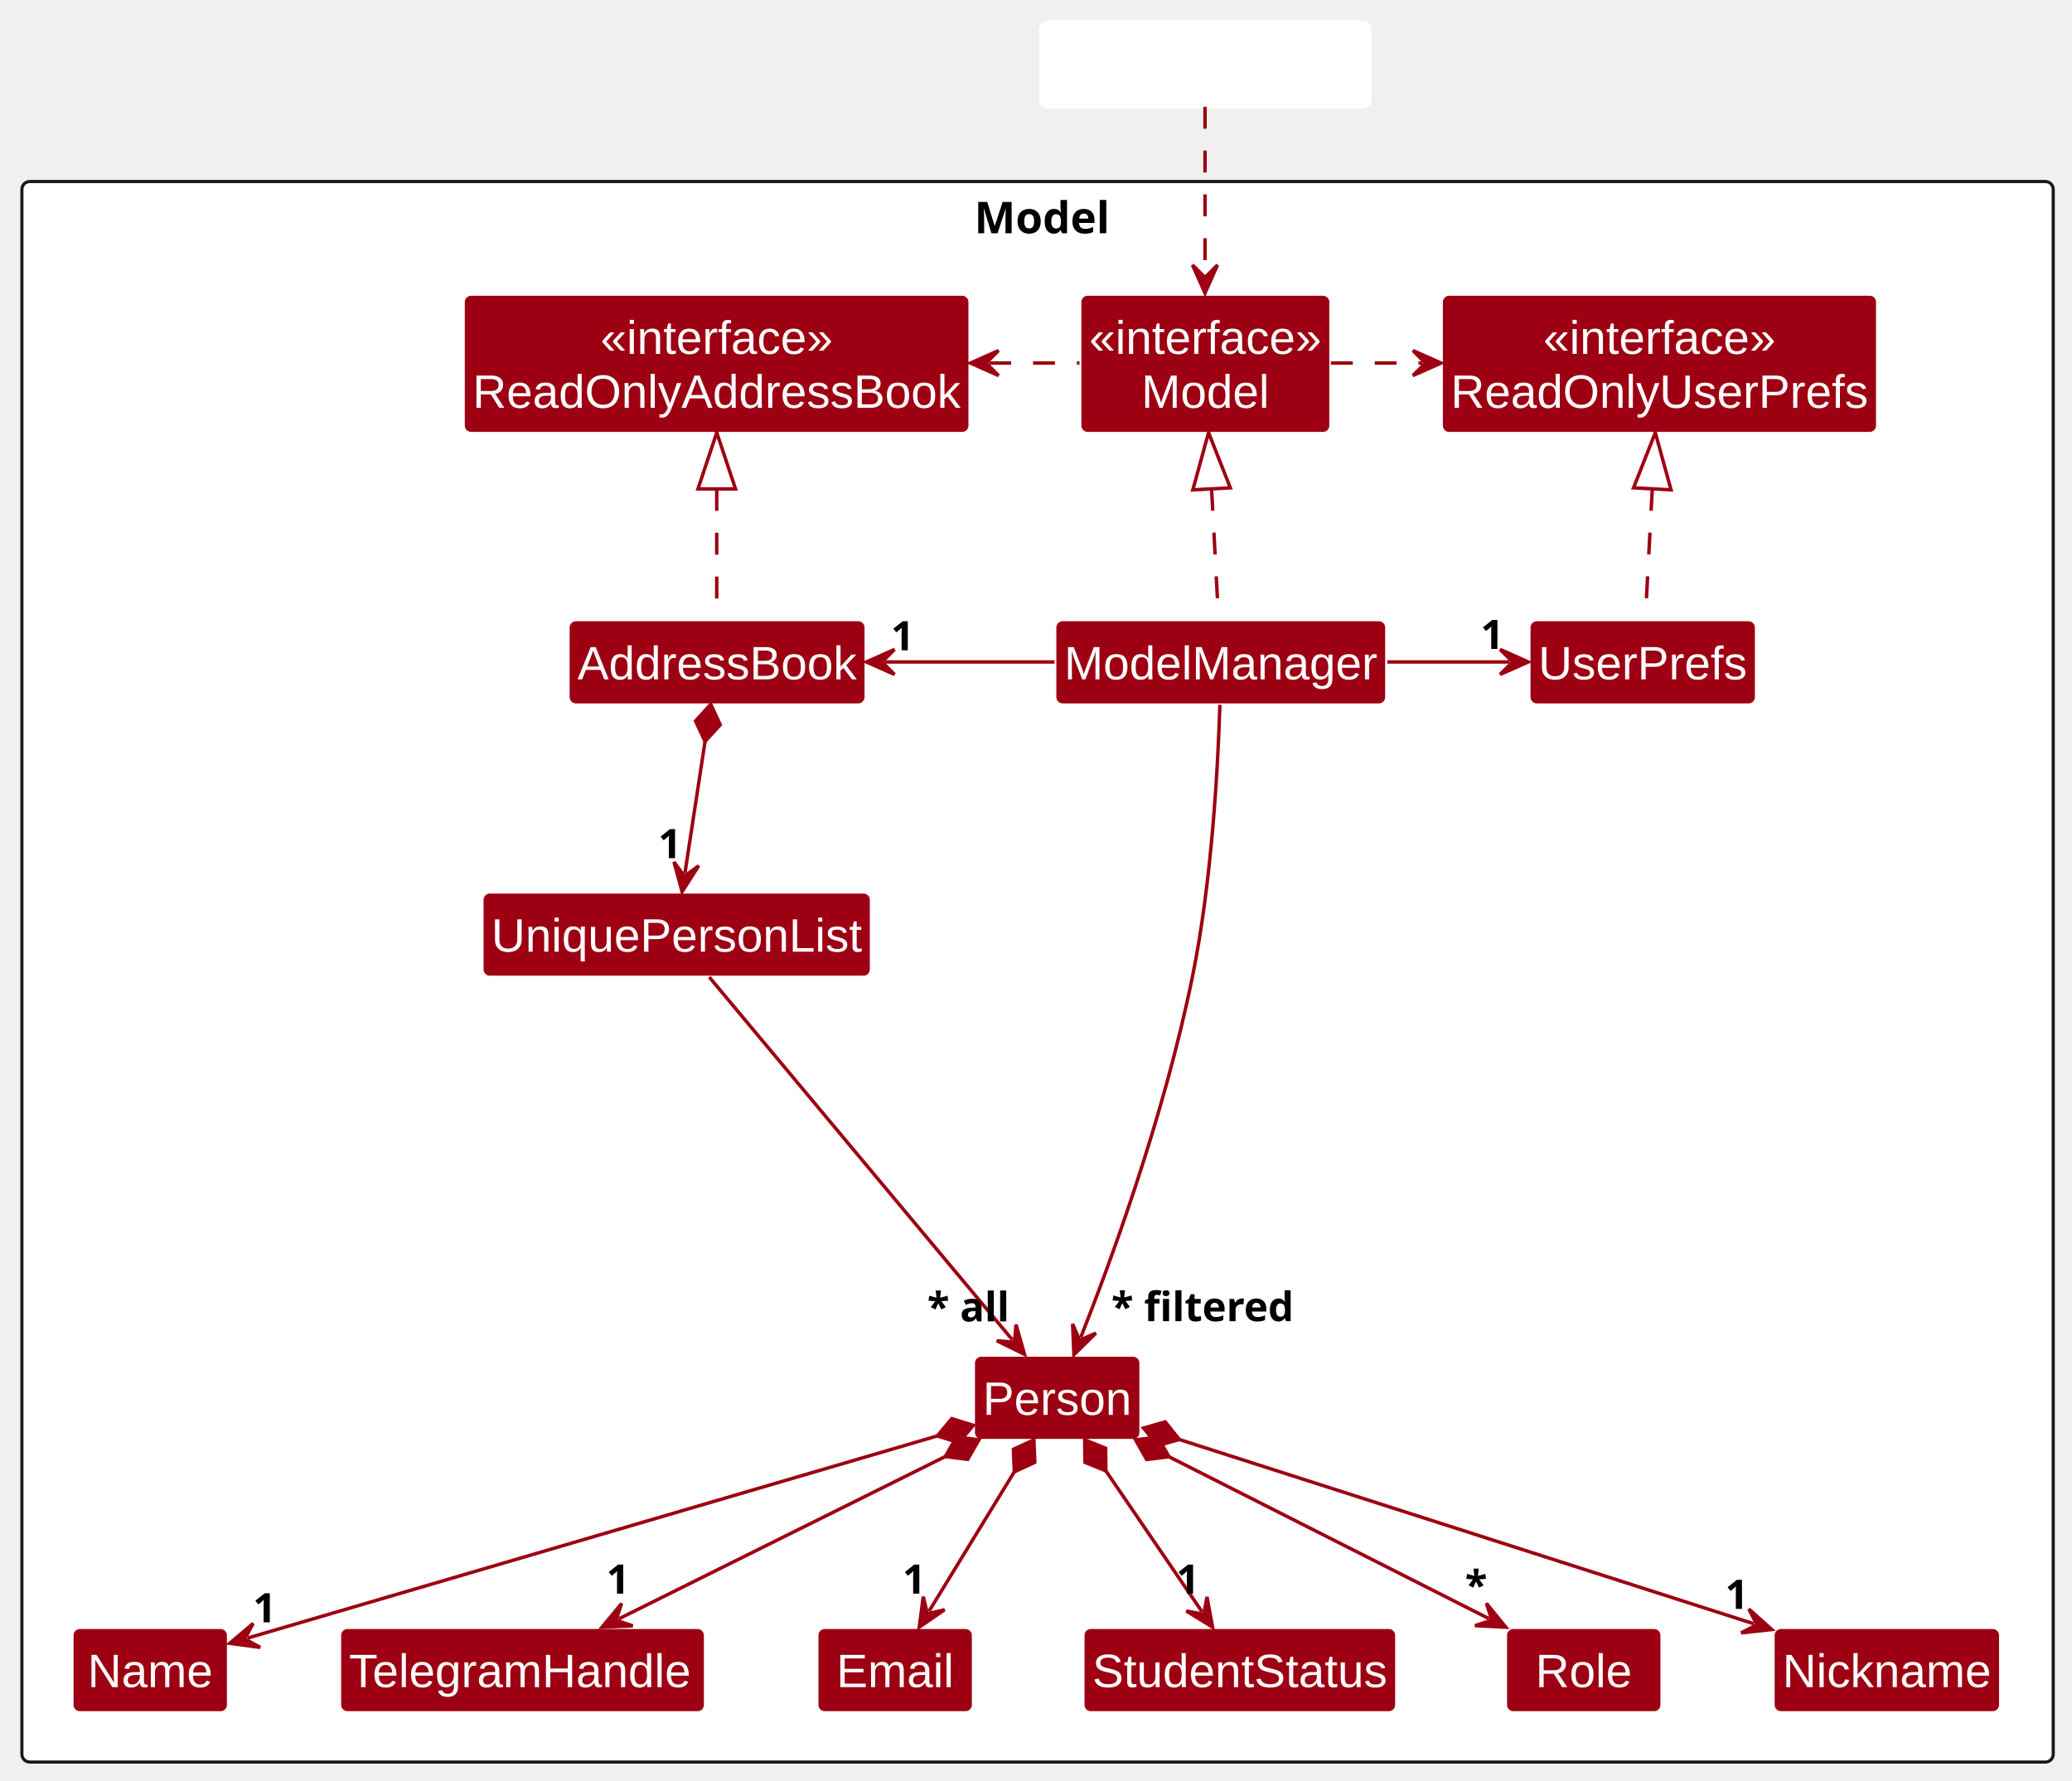
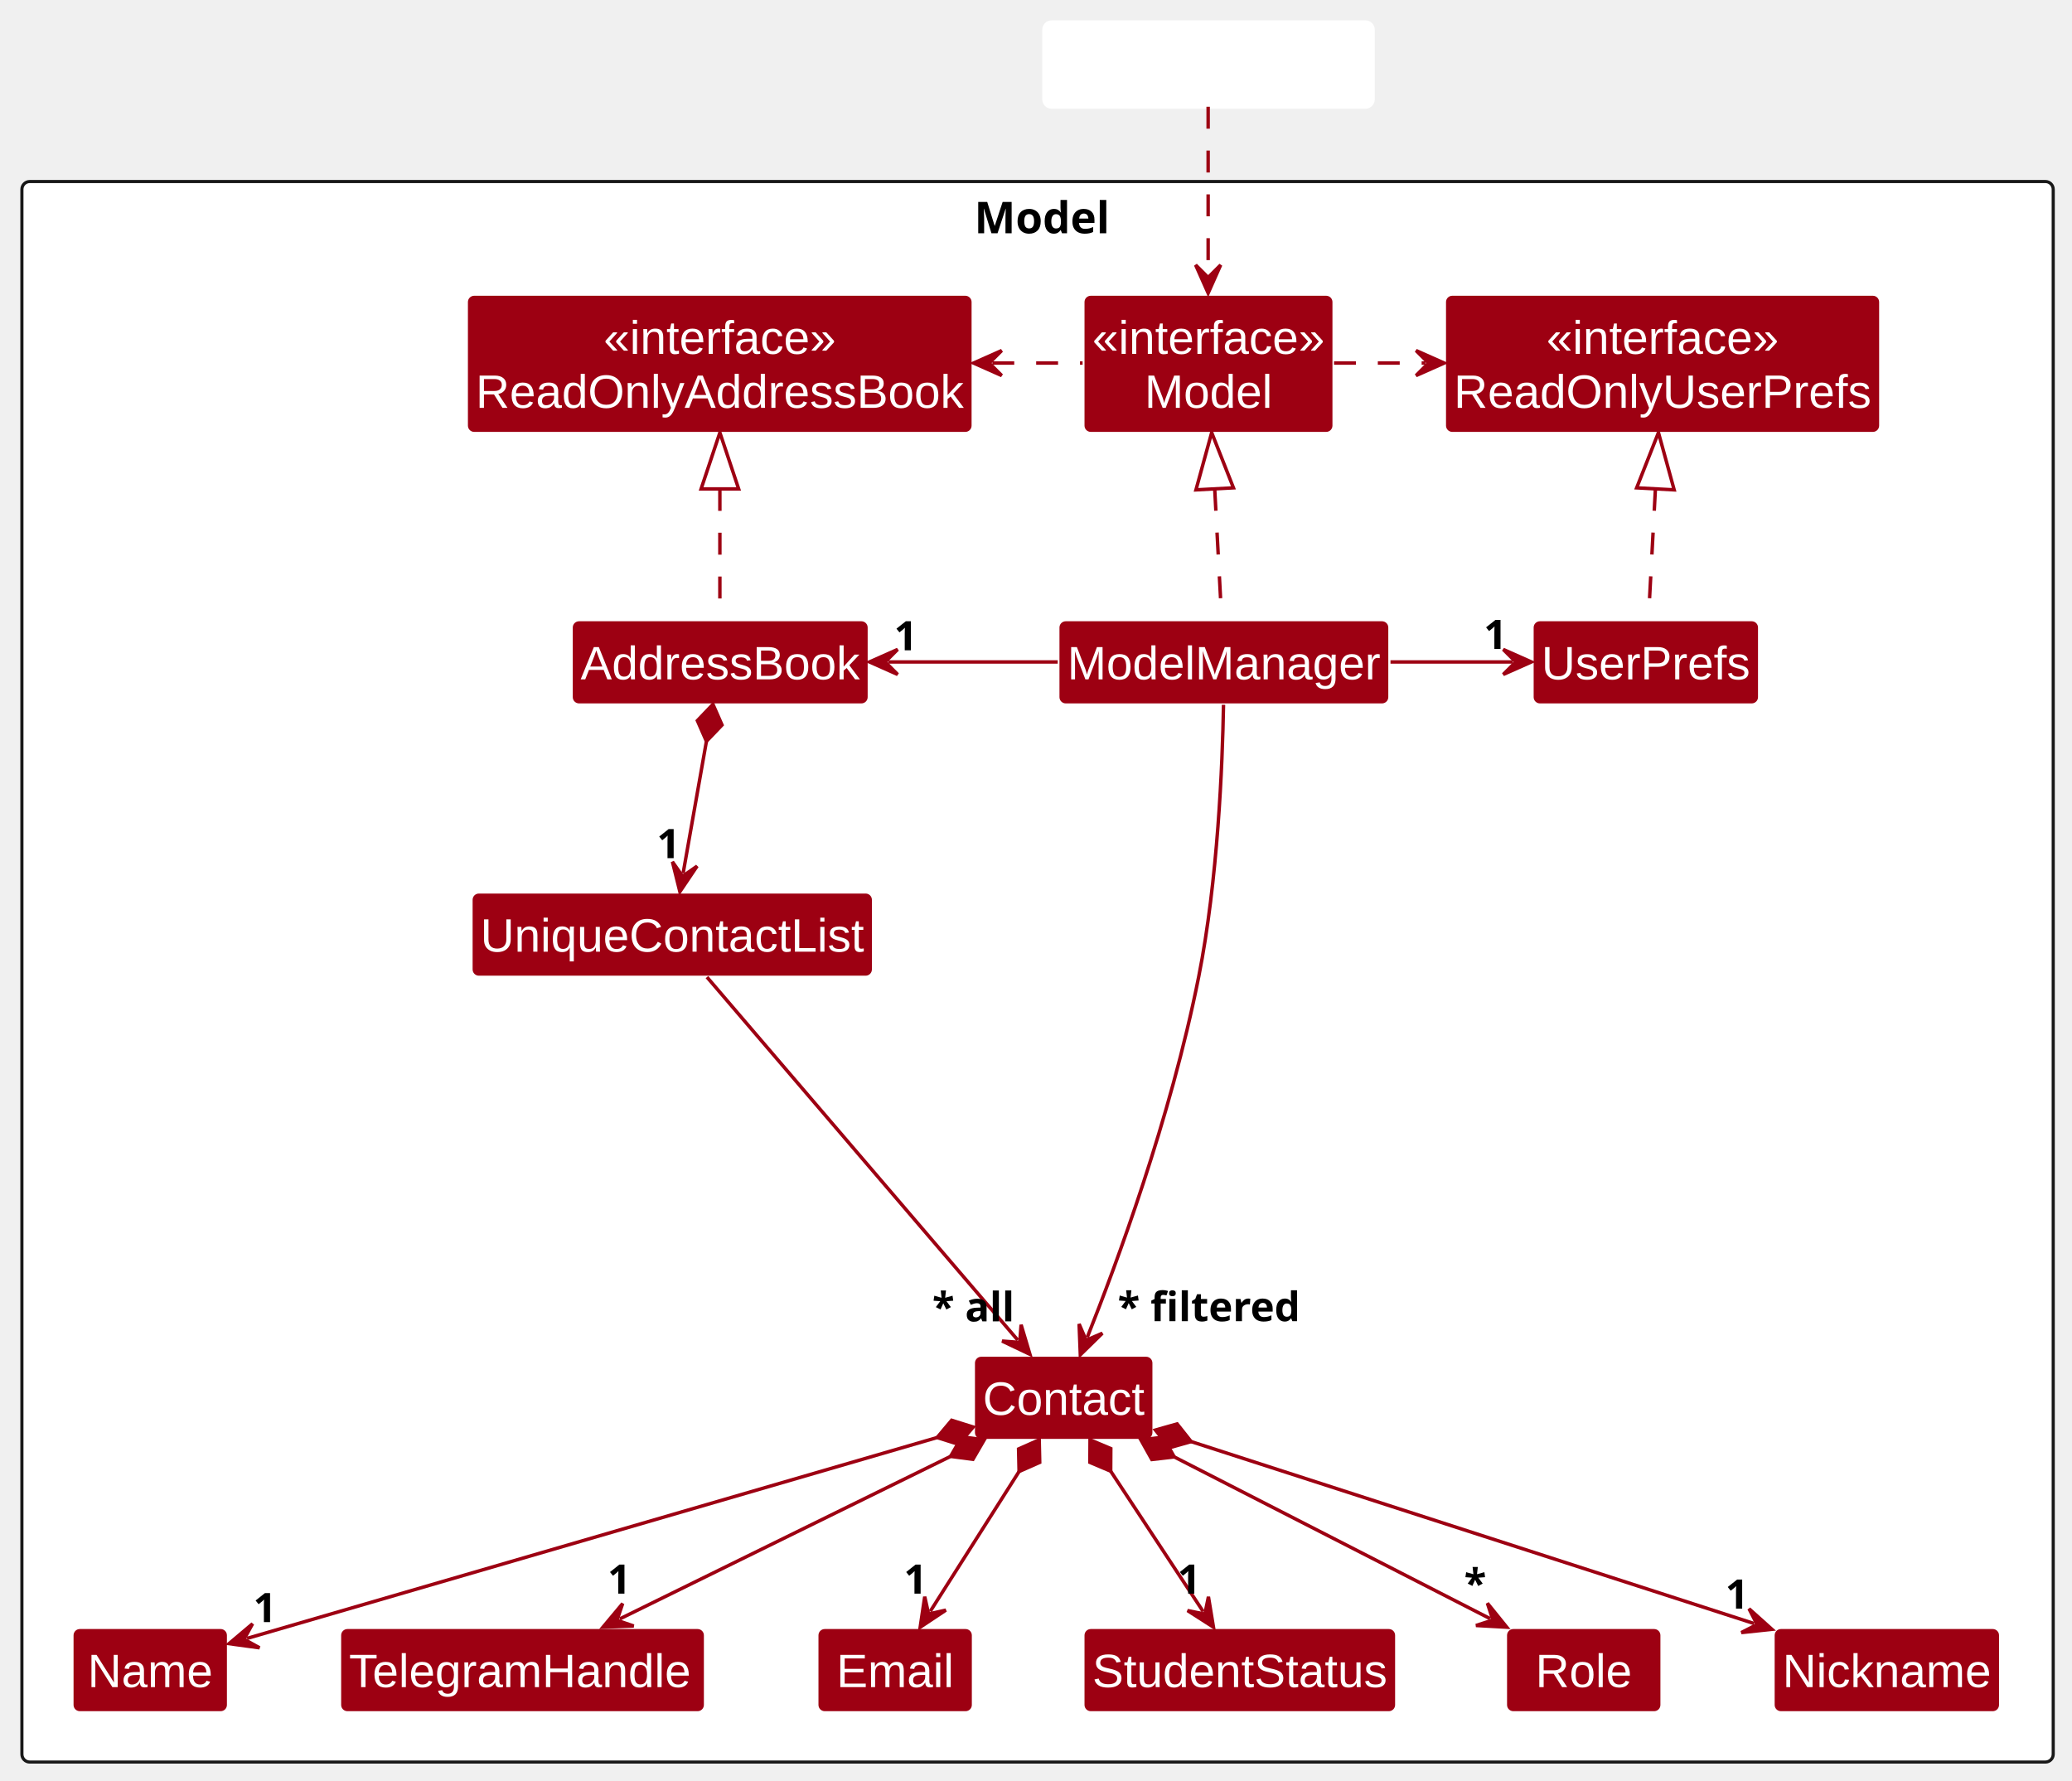
<svg xmlns="http://www.w3.org/2000/svg" contentStyleType="text/css" height="569px" preserveAspectRatio="none" style="width:662px;height:569px;background:#FFFFFF;" version="1.1" viewBox="0 0 662 569" width="662px" zoomAndPan="magnify">
  <defs />
  <g>
    <g id="cluster_ModelPackage">
      <rect fill="#FFFFFF" height="505" rx="2.5" ry="2.5" style="stroke:#181818;stroke-width:1.0;" width="649" x="7" y="58" />
      <text fill="#000000" font-family="sans-serif" font-size="14" font-weight="bold" lengthAdjust="spacing" textLength="40.441" x="311.279" y="74.533">Model</text>
    </g>
    <g id="elem_ReadOnlyAddressBook">
-       <rect codeLine="7" fill="#9D0012" height="44.497" id="ReadOnlyAddressBook" rx="2.5" ry="2.5" style="stroke:#FFFFFF;stroke-width:1.0;" width="161.918" x="148" y="94" />
-       <text fill="#FFFFFF" font-family="Arial" font-size="15" lengthAdjust="spacing" textLength="74.216" x="191.851" y="113.07">«interface»</text>
-       <text fill="#FFFFFF" font-family="Arial" font-size="15" lengthAdjust="spacing" textLength="155.918" x="151" y="130.318">ReadOnlyAddressBook</text>
+       <rect codeLine="7" fill="#9D0012" height="44.497" id="ReadOnlyAddressBook" rx="2.5" ry="2.5" style="stroke:#FFFFFF;stroke-width:1.0;" width="161.918" x="149" y="94" />
+       <text fill="#FFFFFF" font-family="Arial" font-size="15" lengthAdjust="spacing" textLength="74.216" x="192.851" y="113.07">«interface»</text>
+       <text fill="#FFFFFF" font-family="Arial" font-size="15" lengthAdjust="spacing" textLength="155.918" x="152" y="130.318">ReadOnlyAddressBook</text>
    </g>
    <g id="elem_ReadOnlyUserPrefs">
-       <rect codeLine="8" fill="#9D0012" height="44.497" id="ReadOnlyUserPrefs" rx="2.5" ry="2.5" style="stroke:#FFFFFF;stroke-width:1.0;" width="139.381" x="460.5" y="94" />
-       <text fill="#FFFFFF" font-family="Arial" font-size="15" lengthAdjust="spacing" textLength="74.216" x="493.082" y="113.07">«interface»</text>
-       <text fill="#FFFFFF" font-family="Arial" font-size="15" lengthAdjust="spacing" textLength="133.381" x="463.5" y="130.318">ReadOnlyUserPrefs</text>
+       <rect codeLine="8" fill="#9D0012" height="44.497" id="ReadOnlyUserPrefs" rx="2.5" ry="2.5" style="stroke:#FFFFFF;stroke-width:1.0;" width="139.381" x="461.5" y="94" />
+       <text fill="#FFFFFF" font-family="Arial" font-size="15" lengthAdjust="spacing" textLength="74.216" x="494.082" y="113.07">«interface»</text>
+       <text fill="#FFFFFF" font-family="Arial" font-size="15" lengthAdjust="spacing" textLength="133.381" x="464.5" y="130.318">ReadOnlyUserPrefs</text>
    </g>
    <g id="elem_Model">
-       <rect codeLine="9" fill="#9D0012" height="44.497" id="Model" rx="2.5" ry="2.5" style="stroke:#FFFFFF;stroke-width:1.0;" width="80.216" x="345" y="94" />
-       <text fill="#FFFFFF" font-family="Arial" font-size="15" lengthAdjust="spacing" textLength="74.216" x="348" y="113.07">«interface»</text>
-       <text fill="#FFFFFF" font-family="Arial" font-size="15" lengthAdjust="spacing" textLength="40.855" x="364.681" y="130.318">Model</text>
+       <rect codeLine="9" fill="#9D0012" height="44.497" id="Model" rx="2.5" ry="2.5" style="stroke:#FFFFFF;stroke-width:1.0;" width="80.216" x="346" y="94" />
+       <text fill="#FFFFFF" font-family="Arial" font-size="15" lengthAdjust="spacing" textLength="74.216" x="349" y="113.07">«interface»</text>
+       <text fill="#FFFFFF" font-family="Arial" font-size="15" lengthAdjust="spacing" textLength="40.855" x="365.681" y="130.318">Model</text>
    </g>
    <g id="elem_AddressBook">
-       <rect codeLine="10" fill="#9D0012" height="27.248" id="AddressBook" rx="2.5" ry="2.5" style="stroke:#FFFFFF;stroke-width:1.0;" width="95.216" x="181.5" y="198" />
-       <text fill="#FFFFFF" font-family="Arial" font-size="15" lengthAdjust="spacing" textLength="89.216" x="184.5" y="217.07">AddressBook</text>
+       <rect codeLine="10" fill="#9D0012" height="27.248" id="AddressBook" rx="2.5" ry="2.5" style="stroke:#FFFFFF;stroke-width:1.0;" width="95.216" x="182.5" y="198" />
+       <text fill="#FFFFFF" font-family="Arial" font-size="15" lengthAdjust="spacing" textLength="89.216" x="185.5" y="217.07">AddressBook</text>
    </g>
    <g id="elem_ModelManager">
-       <rect codeLine="11" fill="#9D0012" height="27.248" id="ModelManager" rx="2.5" ry="2.5" style="stroke:#FFFFFF;stroke-width:1.0;" width="106.056" x="337" y="198" />
-       <text fill="#FFFFFF" font-family="Arial" font-size="15" lengthAdjust="spacing" textLength="100.056" x="340" y="217.07">ModelManager</text>
+       <rect codeLine="11" fill="#9D0012" height="27.248" id="ModelManager" rx="2.5" ry="2.5" style="stroke:#FFFFFF;stroke-width:1.0;" width="106.056" x="338" y="198" />
+       <text fill="#FFFFFF" font-family="Arial" font-size="15" lengthAdjust="spacing" textLength="100.056" x="341" y="217.07">ModelManager</text>
    </g>
    <g id="elem_UserPrefs">
-       <rect codeLine="12" fill="#9D0012" height="27.248" id="UserPrefs" rx="2.5" ry="2.5" style="stroke:#FFFFFF;stroke-width:1.0;" width="72.68" x="488.5" y="198" />
-       <text fill="#FFFFFF" font-family="Arial" font-size="15" lengthAdjust="spacing" textLength="66.68" x="491.5" y="217.07">UserPrefs</text>
+       <rect codeLine="12" fill="#9D0012" height="27.248" id="UserPrefs" rx="2.5" ry="2.5" style="stroke:#FFFFFF;stroke-width:1.0;" width="72.68" x="489.5" y="198" />
+       <text fill="#FFFFFF" font-family="Arial" font-size="15" lengthAdjust="spacing" textLength="66.68" x="492.5" y="217.07">UserPrefs</text>
    </g>
-     <g id="elem_UniquePersonList">
-       <rect codeLine="14" fill="#9D0012" height="27.248" id="UniquePersonList" rx="2.5" ry="2.5" style="stroke:#FFFFFF;stroke-width:1.0;" width="124.403" x="154" y="285" />
-       <text fill="#FFFFFF" font-family="Arial" font-size="15" lengthAdjust="spacing" textLength="118.403" x="157" y="304.07">UniquePersonList</text>
+     <g id="elem_UniqueContactList">
+       <rect codeLine="14" fill="#9D0012" height="27.248" id="UniqueContactList" rx="2.5" ry="2.5" style="stroke:#FFFFFF;stroke-width:1.0;" width="128.571" x="150.5" y="285" />
+       <text fill="#FFFFFF" font-family="Arial" font-size="15" lengthAdjust="spacing" textLength="122.571" x="153.5" y="304.07">UniqueContactList</text>
    </g>
-     <g id="elem_Person">
-       <rect codeLine="15" fill="#9D0012" height="27.248" id="Person" rx="2.5" ry="2.5" style="stroke:#FFFFFF;stroke-width:1.0;" width="53.527" x="311" y="433" />
-       <text fill="#FFFFFF" font-family="Arial" font-size="15" lengthAdjust="spacing" textLength="47.527" x="314" y="452.07">Person</text>
+     <g id="elem_Contact">
+       <rect codeLine="15" fill="#9D0012" height="27.248" id="Contact" rx="2.5" ry="2.5" style="stroke:#FFFFFF;stroke-width:1.0;" width="57.694" x="311" y="433" />
+       <text fill="#FFFFFF" font-family="Arial" font-size="15" lengthAdjust="spacing" textLength="51.694" x="314" y="452.07">Contact</text>
    </g>
    <g id="elem_Name">
      <rect codeLine="16" fill="#9D0012" height="27.248" id="Name" rx="2.5" ry="2.5" style="stroke:#FFFFFF;stroke-width:1.0;" width="50" x="23" y="520" />
      <text fill="#FFFFFF" font-family="Arial" font-size="15" lengthAdjust="spacing" textLength="40.012" x="27.994" y="539.07">Name</text>
    </g>
    <g id="elem_TelegramHandle">
      <rect codeLine="17" fill="#9D0012" height="27.248" id="TelegramHandle" rx="2.5" ry="2.5" style="stroke:#FFFFFF;stroke-width:1.0;" width="116.889" x="108.5" y="520" />
      <text fill="#FFFFFF" font-family="Arial" font-size="15" lengthAdjust="spacing" textLength="110.889" x="111.5" y="539.07">TelegramHandle</text>
    </g>
    <g id="elem_Email">
      <rect codeLine="18" fill="#9D0012" height="27.248" id="Email" rx="2.5" ry="2.5" style="stroke:#FFFFFF;stroke-width:1.0;" width="50" x="261" y="520" />
      <text fill="#FFFFFF" font-family="Arial" font-size="15" lengthAdjust="spacing" textLength="37.507" x="267.246" y="539.07">Email</text>
    </g>
    <g id="elem_Role">
      <rect codeLine="19" fill="#9D0012" height="27.248" id="Role" rx="2.5" ry="2.5" style="stroke:#FFFFFF;stroke-width:1.0;" width="50" x="481" y="520" />
      <text fill="#FFFFFF" font-family="Arial" font-size="15" lengthAdjust="spacing" textLength="30.85" x="490.575" y="539.07">Role</text>
    </g>
    <g id="elem_StudentStatus">
      <rect codeLine="20" fill="#9D0012" height="27.248" id="StudentStatus" rx="2.5" ry="2.5" style="stroke:#FFFFFF;stroke-width:1.0;" width="100.233" x="346" y="520" />
      <text fill="#FFFFFF" font-family="Arial" font-size="15" lengthAdjust="spacing" textLength="94.233" x="349" y="539.07">StudentStatus</text>
    </g>
    <g id="elem_Nickname">
      <rect codeLine="21" fill="#9D0012" height="27.248" id="Nickname" rx="2.5" ry="2.5" style="stroke:#FFFFFF;stroke-width:1.0;" width="72.687" x="566.5" y="520" />
      <text fill="#FFFFFF" font-family="Arial" font-size="15" lengthAdjust="spacing" textLength="66.687" x="569.5" y="539.07">Nickname</text>
    </g>
    <g id="elem_I">
-       <rect codeLine="23" fill="#FFFFFF" height="27.248" id="I" rx="2.5" ry="2.5" style="stroke:#FFFFFF;stroke-width:1.0;" width="50" x="313" y="285" />
-       <text fill="#FFFFFF" font-family="Arial" font-size="15" lengthAdjust="spacing" textLength="4.168" x="335.916" y="304.07">I</text>
+       <rect codeLine="23" fill="#FFFFFF" height="27.248" id="I" rx="2.5" ry="2.5" style="stroke:#FFFFFF;stroke-width:1.0;" width="50" x="315" y="285" />
+       <text fill="#FFFFFF" font-family="Arial" font-size="15" lengthAdjust="spacing" textLength="4.168" x="337.916" y="304.07">I</text>
    </g>
    <g id="elem_HiddenOutside">
-       <rect codeLine="26" fill="#FFFFFF" height="27.248" id="HiddenOutside" rx="2.5" ry="2.5" style="stroke:#FFFFFF;stroke-width:1.0;" width="105.228" x="332.5" y="7" />
-       <text fill="#FFFFFF" font-family="Arial" font-size="15" lengthAdjust="spacing" textLength="99.228" x="335.5" y="26.07">HiddenOutside</text>
+       <rect codeLine="26" fill="#FFFFFF" height="27.248" id="HiddenOutside" rx="2.5" ry="2.5" style="stroke:#FFFFFF;stroke-width:1.0;" width="105.228" x="333.5" y="7" />
+       <text fill="#FFFFFF" font-family="Arial" font-size="15" lengthAdjust="spacing" textLength="99.228" x="336.5" y="26.07">HiddenOutside</text>
    </g>
    <g id="link_HiddenOutside_Model">
-       <path codeLine="27" d="M385,34.11 C385,49.36 385,69.28 385,87.66 " fill="none" id="HiddenOutside-to-Model" style="stroke:#9D0012;stroke-width:1.1;stroke-dasharray:7.0,7.0;" />
-       <polygon fill="#9D0012" points="385,93.66,389,84.66,385,88.66,381,84.66,385,93.66" style="stroke:#9D0012;stroke-width:1.1;" />
+       <path codeLine="27" d="M386,34.11 C386,49.36 386,69.28 386,87.66 " fill="none" id="HiddenOutside-to-Model" style="stroke:#9D0012;stroke-width:1.1;stroke-dasharray:7.0,7.0;" />
+       <polygon fill="#9D0012" points="386,93.66,390,84.66,386,88.66,382,84.66,386,93.66" style="stroke:#9D0012;stroke-width:1.1;" />
    </g>
    <g id="link_ReadOnlyAddressBook_AddressBook">
-       <path codeLine="29" d="M229,156.22 C229,174.64 229,182.7 229,197.98 " fill="none" id="ReadOnlyAddressBook-backto-AddressBook" style="stroke:#9D0012;stroke-width:1.1;stroke-dasharray:7.0,7.0;" />
-       <polygon fill="none" points="229,138.22,223,156.22,235,156.22,229,138.22" style="stroke:#9D0012;stroke-width:1.1;" />
+       <path codeLine="29" d="M230,156.22 C230,174.64 230,182.7 230,197.98 " fill="none" id="ReadOnlyAddressBook-backto-AddressBook" style="stroke:#9D0012;stroke-width:1.1;stroke-dasharray:7.0,7.0;" />
+       <polygon fill="none" points="230,138.22,224,156.22,236,156.22,230,138.22" style="stroke:#9D0012;stroke-width:1.1;" />
    </g>
    <g id="link_Model_ModelManager">
-       <path codeLine="31" d="M387.096,156.194 C388.086,174.614 388.51,182.7 389.33,197.98 " fill="none" id="Model-backto-ModelManager" style="stroke:#9D0012;stroke-width:1.1;stroke-dasharray:7.0,7.0;" />
-       <polygon fill="none" points="386.13,138.22,381.105,156.516,393.087,155.872,386.13,138.22" style="stroke:#9D0012;stroke-width:1.1;" />
+       <path codeLine="31" d="M388.096,156.194 C389.086,174.614 389.51,182.7 390.33,197.98 " fill="none" id="Model-backto-ModelManager" style="stroke:#9D0012;stroke-width:1.1;stroke-dasharray:7.0,7.0;" />
+       <polygon fill="none" points="387.13,138.22,382.105,156.516,394.087,155.872,387.13,138.22" style="stroke:#9D0012;stroke-width:1.1;" />
    </g>
    <g id="link_Model_ReadOnlyUserPrefs">
-       <path codeLine="32" d="M425.21,116 C436.95,116 442.68,116 454.42,116 " fill="none" id="Model-to-ReadOnlyUserPrefs" style="stroke:#9D0012;stroke-width:1.1;stroke-dasharray:7.0,7.0;" />
-       <polygon fill="#9D0012" points="460.42,116,451.42,112,455.42,116,451.42,120,460.42,116" style="stroke:#9D0012;stroke-width:1.1;" />
+       <path codeLine="32" d="M426.21,116 C437.95,116 443.68,116 455.42,116 " fill="none" id="Model-to-ReadOnlyUserPrefs" style="stroke:#9D0012;stroke-width:1.1;stroke-dasharray:7.0,7.0;" />
+       <polygon fill="#9D0012" points="461.42,116,452.42,112,456.42,116,452.42,120,461.42,116" style="stroke:#9D0012;stroke-width:1.1;" />
    </g>
    <g id="link_ReadOnlyAddressBook_Model">
-       <path codeLine="33" d="M316.05,116 C327.66,116 333.27,116 344.89,116 " fill="none" id="ReadOnlyAddressBook-backto-Model" style="stroke:#9D0012;stroke-width:1.1;stroke-dasharray:7.0,7.0;" />
-       <polygon fill="#9D0012" points="310.05,116,319.05,120,315.05,116,319.05,112,310.05,116" style="stroke:#9D0012;stroke-width:1.1;" />
+       <path codeLine="33" d="M317.05,116 C328.66,116 334.27,116 345.89,116 " fill="none" id="ReadOnlyAddressBook-backto-Model" style="stroke:#9D0012;stroke-width:1.1;stroke-dasharray:7.0,7.0;" />
+       <polygon fill="#9D0012" points="311.05,116,320.05,120,316.05,116,320.05,112,311.05,116" style="stroke:#9D0012;stroke-width:1.1;" />
    </g>
    <g id="link_AddressBook_ModelManager">
-       <path codeLine="34" d="M282.8,211.5 C302.84,211.5 316.89,211.5 336.94,211.5 " fill="none" id="AddressBook-backto-ModelManager" style="stroke:#9D0012;stroke-width:1.1;" />
-       <polygon fill="#9D0012" points="276.8,211.5,285.8,215.5,281.8,211.5,285.8,207.5,276.8,211.5" style="stroke:#9D0012;stroke-width:1.1;" />
-       <text fill="#000000" font-family="sans-serif" font-size="13" font-weight="bold" lengthAdjust="spacing" textLength="7.23" x="284.656" y="207.778">1</text>
+       <path codeLine="34" d="M283.8,211.5 C303.84,211.5 317.89,211.5 337.94,211.5 " fill="none" id="AddressBook-backto-ModelManager" style="stroke:#9D0012;stroke-width:1.1;" />
+       <polygon fill="#9D0012" points="277.8,211.5,286.8,215.5,282.8,211.5,286.8,207.5,277.8,211.5" style="stroke:#9D0012;stroke-width:1.1;" />
+       <text fill="#000000" font-family="sans-serif" font-size="13" font-weight="bold" lengthAdjust="spacing" textLength="7.23" x="285.656" y="207.778">1</text>
    </g>
    <g id="link_ModelManager_UserPrefs">
-       <path codeLine="35" d="M443.26,211.5 C458.27,211.5 467.27,211.5 482.28,211.5 " fill="none" id="ModelManager-to-UserPrefs" style="stroke:#9D0012;stroke-width:1.1;" />
-       <polygon fill="#9D0012" points="488.28,211.5,479.28,207.5,483.28,211.5,479.28,215.5,488.28,211.5" style="stroke:#9D0012;stroke-width:1.1;" />
-       <text fill="#000000" font-family="sans-serif" font-size="13" font-weight="bold" lengthAdjust="spacing" textLength="7.23" x="473.041" y="207.356">1</text>
+       <path codeLine="35" d="M444.26,211.5 C459.27,211.5 468.27,211.5 483.28,211.5 " fill="none" id="ModelManager-to-UserPrefs" style="stroke:#9D0012;stroke-width:1.1;" />
+       <polygon fill="#9D0012" points="489.28,211.5,480.28,207.5,484.28,211.5,480.28,215.5,489.28,211.5" style="stroke:#9D0012;stroke-width:1.1;" />
+       <text fill="#000000" font-family="sans-serif" font-size="13" font-weight="bold" lengthAdjust="spacing" textLength="7.23" x="474.041" y="207.356">1</text>
    </g>
    <g id="link_ReadOnlyUserPrefs_UserPrefs">
-       <path codeLine="36" d="M527.904,156.194 C526.914,174.614 526.49,182.7 525.67,197.98 " fill="none" id="ReadOnlyUserPrefs-backto-UserPrefs" style="stroke:#9D0012;stroke-width:1.1;stroke-dasharray:7.0,7.0;" />
-       <polygon fill="none" points="528.87,138.22,521.913,155.872,533.895,156.516,528.87,138.22" style="stroke:#9D0012;stroke-width:1.1;" />
+       <path codeLine="36" d="M528.904,156.194 C527.914,174.614 527.49,182.7 526.67,197.98 " fill="none" id="ReadOnlyUserPrefs-backto-UserPrefs" style="stroke:#9D0012;stroke-width:1.1;stroke-dasharray:7.0,7.0;" />
+       <polygon fill="none" points="529.87,138.22,522.913,155.872,534.895,156.516,529.87,138.22" style="stroke:#9D0012;stroke-width:1.1;" />
    </g>
-     <g id="link_AddressBook_UniquePersonList">
-       <path codeLine="38" d="M225.264,236.902 C222.804,252.972 221.296,262.879 218.836,278.979 " fill="none" id="AddressBook-UniquePersonList" style="stroke:#9D0012;stroke-width:1.1;" />
-       <polygon fill="#9D0012" points="227.08,225.04,222.218,230.366,225.264,236.902,230.126,231.576,227.08,225.04" style="stroke:#9D0012;stroke-width:1.1;" />
-       <polygon fill="#9D0012" points="217.93,284.91,223.244,276.617,218.685,279.967,215.335,275.409,217.93,284.91" style="stroke:#9D0012;stroke-width:1.1;" />
-       <text fill="#000000" font-family="sans-serif" font-size="13" font-weight="bold" lengthAdjust="spacing" textLength="7.23" x="210.298" y="274.194">1</text>
+     <g id="link_AddressBook_UniqueContactList">
+       <path codeLine="38" d="M225.702,236.857 C222.862,252.927 221.102,262.901 218.262,279.001 " fill="none" id="AddressBook-UniqueContactList" style="stroke:#9D0012;stroke-width:1.1;" />
+       <polygon fill="#9D0012" points="227.79,225.04,222.807,230.252,225.702,236.857,230.685,231.645,227.79,225.04" style="stroke:#9D0012;stroke-width:1.1;" />
+       <polygon fill="#9D0012" points="217.22,284.91,222.723,276.742,218.089,279.986,214.844,275.352,217.22,284.91" style="stroke:#9D0012;stroke-width:1.1;" />
+       <text fill="#000000" font-family="sans-serif" font-size="13" font-weight="bold" lengthAdjust="spacing" textLength="7.23" x="209.858" y="274.194">1</text>
    </g>
-     <g id="link_UniquePersonList_Person">
-       <path codeLine="39" d="M226.61,312.2 C249.69,339.81 300.343,400.436 323.473,428.116 " fill="none" id="UniquePersonList-to-Person" style="stroke:#9D0012;stroke-width:1.1;" />
-       <polygon fill="#9D0012" points="327.32,432.72,324.618,423.249,324.114,428.883,318.48,428.379,327.32,432.72" style="stroke:#9D0012;stroke-width:1.1;" />
-       <text fill="#000000" font-family="sans-serif" font-size="13" font-weight="bold" lengthAdjust="spacing" textLength="23.125" x="296.251" y="422.203">* all</text>
+     <g id="link_UniqueContactList_Contact">
+       <path codeLine="39" d="M225.87,312.2 C249.51,339.81 301.458,400.482 325.158,428.162 " fill="none" id="UniqueContactList-to-Contact" style="stroke:#9D0012;stroke-width:1.1;" />
+       <polygon fill="#9D0012" points="329.06,432.72,326.245,423.282,325.808,428.922,320.168,428.485,329.06,432.72" style="stroke:#9D0012;stroke-width:1.1;" />
+       <text fill="#000000" font-family="sans-serif" font-size="13" font-weight="bold" lengthAdjust="spacing" textLength="23.125" x="297.865" y="422.203">* all</text>
    </g>
-     <g id="link_Person_Name">
-       <path codeLine="40" d="M299.464,458.795 C243.644,475.155 133.548,507.422 79.148,523.372 " fill="none" id="Person-Name" style="stroke:#9D0012;stroke-width:1.1;" />
-       <polygon fill="#9D0012" points="310.98,455.42,304.097,453.269,299.464,458.795,306.347,460.946,310.98,455.42" style="stroke:#9D0012;stroke-width:1.1;" />
-       <polygon fill="#9D0012" points="73.39,525.06,83.152,526.366,78.188,523.653,80.901,518.689,73.39,525.06" style="stroke:#9D0012;stroke-width:1.1;" />
-       <text fill="#000000" font-family="sans-serif" font-size="13" font-weight="bold" lengthAdjust="spacing" textLength="7.23" x="80.823" y="518.356">1</text>
+     <g id="link_Contact_Name">
+       <path codeLine="40" d="M299.408,459.314 C242.148,475.984 132.881,507.793 78.931,523.494 " fill="none" id="Contact-Name" style="stroke:#9D0012;stroke-width:1.1;" />
+       <polygon fill="#9D0012" points="310.93,455.96,304.051,453.797,299.408,459.314,306.287,461.478,310.93,455.96" style="stroke:#9D0012;stroke-width:1.1;" />
+       <polygon fill="#9D0012" points="73.17,525.17,82.929,526.496,77.971,523.773,80.694,518.815,73.17,525.17" style="stroke:#9D0012;stroke-width:1.1;" />
+       <text fill="#000000" font-family="sans-serif" font-size="13" font-weight="bold" lengthAdjust="spacing" textLength="7.23" x="80.906" y="518.29">1</text>
    </g>
-     <g id="link_Person_TelegramHandle">
-       <path codeLine="41" d="M302.024,465.381 C269.694,481.451 230.093,501.139 197.713,517.239 " fill="none" id="Person-TelegramHandle" style="stroke:#9D0012;stroke-width:1.1;" />
-       <polygon fill="#9D0012" points="312.77,460.04,305.617,459.129,302.024,465.381,309.178,466.293,312.77,460.04" style="stroke:#9D0012;stroke-width:1.1;" />
-       <polygon fill="#9D0012" points="192.34,519.91,202.18,519.485,196.817,517.684,198.618,512.321,192.34,519.91" style="stroke:#9D0012;stroke-width:1.1;" />
-       <text fill="#000000" font-family="sans-serif" font-size="13" font-weight="bold" lengthAdjust="spacing" textLength="7.23" x="193.732" y="509.194">1</text>
+     <g id="link_Contact_TelegramHandle">
+       <path codeLine="41" d="M303.7,465.331 C270.99,481.401 230.775,501.164 198.015,517.264 " fill="none" id="Contact-TelegramHandle" style="stroke:#9D0012;stroke-width:1.1;" />
+       <polygon fill="#9D0012" points="314.47,460.04,307.321,459.096,303.7,465.331,310.849,466.276,314.47,460.04" style="stroke:#9D0012;stroke-width:1.1;" />
+       <polygon fill="#9D0012" points="192.63,519.91,202.471,519.53,197.117,517.705,198.943,512.351,192.63,519.91" style="stroke:#9D0012;stroke-width:1.1;" />
+       <text fill="#000000" font-family="sans-serif" font-size="13" font-weight="bold" lengthAdjust="spacing" textLength="7.23" x="194.132" y="509.194">1</text>
    </g>
-     <g id="link_Person_Email">
-       <path codeLine="42" d="M324.068,470.277 C314.238,486.347 306.681,498.692 296.831,514.792 " fill="none" id="Person-Email" style="stroke:#9D0012;stroke-width:1.1;" />
-       <polygon fill="#9D0012" points="330.33,460.04,323.787,463.071,324.068,470.277,330.611,467.246,330.33,460.04" style="stroke:#9D0012;stroke-width:1.1;" />
-       <polygon fill="#9D0012" points="293.7,519.91,301.809,514.32,296.309,515.645,294.985,510.145,293.7,519.91" style="stroke:#9D0012;stroke-width:1.1;" />
-       <text fill="#000000" font-family="sans-serif" font-size="13" font-weight="bold" lengthAdjust="spacing" textLength="7.23" x="288.345" y="509.194">1</text>
+     <g id="link_Contact_Email">
+       <path codeLine="42" d="M325.595,470.169 C315.385,486.239 307.448,498.746 297.218,514.846 " fill="none" id="Contact-Email" style="stroke:#9D0012;stroke-width:1.1;" />
+       <polygon fill="#9D0012" points="332.03,460.04,325.436,462.959,325.595,470.169,332.189,467.249,332.03,460.04" style="stroke:#9D0012;stroke-width:1.1;" />
+       <polygon fill="#9D0012" points="294,519.91,302.203,514.459,296.682,515.69,295.451,510.169,294,519.91" style="stroke:#9D0012;stroke-width:1.1;" />
+       <text fill="#000000" font-family="sans-serif" font-size="13" font-weight="bold" lengthAdjust="spacing" textLength="7.23" x="288.76" y="509.194">1</text>
    </g>
-     <g id="link_Person_StudentStatus">
-       <path codeLine="43" d="M353.321,469.954 C364.281,486.024 373.037,498.854 384.027,514.955 " fill="none" id="Person-StudentStatus" style="stroke:#9D0012;stroke-width:1.1;" />
-       <polygon fill="#9D0012" points="346.56,460.04,346.636,467.251,353.321,469.954,353.245,462.743,346.56,460.04" style="stroke:#9D0012;stroke-width:1.1;" />
-       <polygon fill="#9D0012" points="387.41,519.91,385.64,510.222,384.591,515.78,379.032,514.732,387.41,519.91" style="stroke:#9D0012;stroke-width:1.1;" />
-       <text fill="#000000" font-family="sans-serif" font-size="13" font-weight="bold" lengthAdjust="spacing" textLength="7.23" x="375.8" y="509.194">1</text>
+     <g id="link_Contact_StudentStatus">
+       <path codeLine="43" d="M354.863,470.06 C365.453,486.13 373.801,498.799 384.401,514.899 " fill="none" id="Contact-StudentStatus" style="stroke:#9D0012;stroke-width:1.1;" />
+       <polygon fill="#9D0012" points="348.26,460.04,348.221,467.251,354.863,470.06,354.901,462.849,348.26,460.04" style="stroke:#9D0012;stroke-width:1.1;" />
+       <polygon fill="#9D0012" points="387.7,519.91,386.092,510.193,384.95,515.734,379.41,514.592,387.7,519.91" style="stroke:#9D0012;stroke-width:1.1;" />
+       <text fill="#000000" font-family="sans-serif" font-size="13" font-weight="bold" lengthAdjust="spacing" textLength="7.23" x="376.201" y="509.194">1</text>
    </g>
-     <g id="link_Person_Role">
-       <path codeLine="44" d="M373.497,465.458 C405.257,481.528 443.947,501.101 475.757,517.201 " fill="none" id="Person-Role" style="stroke:#9D0012;stroke-width:1.1;" />
-       <polygon fill="#9D0012" points="362.79,460.04,366.338,466.318,373.497,465.458,369.95,459.18,362.79,460.04" style="stroke:#9D0012;stroke-width:1.1;" />
-       <polygon fill="#9D0012" points="481.11,519.91,474.886,512.277,476.649,517.652,471.274,519.415,481.11,519.91" style="stroke:#9D0012;stroke-width:1.1;" />
-       <text fill="#000000" font-family="sans-serif" font-size="13" font-weight="bold" lengthAdjust="spacing" textLength="5.059" x="468.073" y="511.078">*</text>
+     <g id="link_Contact_Role">
+       <path codeLine="44" d="M375.172,465.508 C406.562,481.578 444.63,501.075 476.07,517.175 " fill="none" id="Contact-Role" style="stroke:#9D0012;stroke-width:1.1;" />
+       <polygon fill="#9D0012" points="364.49,460.04,368.008,466.335,375.172,465.508,371.654,459.214,364.49,460.04" style="stroke:#9D0012;stroke-width:1.1;" />
+       <polygon fill="#9D0012" points="481.41,519.91,475.223,512.247,476.96,517.631,471.576,519.368,481.41,519.91" style="stroke:#9D0012;stroke-width:1.1;" />
+       <text fill="#000000" font-family="sans-serif" font-size="13" font-weight="bold" lengthAdjust="spacing" textLength="5.059" x="467.784" y="510.54">*</text>
    </g>
-     <g id="link_Person_Nickname">
-       <path codeLine="45" d="M376.787,459.944 C424.657,475.294 506.486,501.548 560.376,518.828 " fill="none" id="Person-Nickname" style="stroke:#9D0012;stroke-width:1.1;" />
-       <polygon fill="#9D0012" points="365.36,456.28,369.852,461.921,376.787,459.944,372.295,454.303,365.36,456.28" style="stroke:#9D0012;stroke-width:1.1;" />
-       <polygon fill="#9D0012" points="566.09,520.66,558.741,514.103,561.329,519.133,556.298,521.721,566.09,520.66" style="stroke:#9D0012;stroke-width:1.1;" />
-       <text fill="#000000" font-family="sans-serif" font-size="13" font-weight="bold" lengthAdjust="spacing" textLength="7.23" x="551.188" y="514.062">1</text>
+     <g id="link_Contact_Nickname">
+       <path codeLine="45" d="M380.569,460.61 C428.719,476.17 507.641,501.685 560.431,518.745 " fill="none" id="Contact-Nickname" style="stroke:#9D0012;stroke-width:1.1;" />
+       <polygon fill="#9D0012" points="369.15,456.92,373.629,462.571,380.569,460.61,376.089,454.959,369.15,456.92" style="stroke:#9D0012;stroke-width:1.1;" />
+       <polygon fill="#9D0012" points="566.14,520.59,558.806,514.016,561.382,519.053,556.346,521.629,566.14,520.59" style="stroke:#9D0012;stroke-width:1.1;" />
+       <text fill="#000000" font-family="sans-serif" font-size="13" font-weight="bold" lengthAdjust="spacing" textLength="7.23" x="551.248" y="513.979">1</text>
    </g>
-     <g id="link_ModelManager_Person">
-       <path codeLine="57" d="M389.75,225.2 C389.17,244.24 387.26,281.24 381,312 C371.72,357.57 354.554,403.879 345.314,427.279 " fill="none" id="ModelManager-to-Person" style="stroke:#9D0012;stroke-width:1.1;" />
-       <polygon fill="#9D0012" points="343.11,432.86,350.136,425.958,344.946,428.209,342.695,423.02,343.11,432.86" style="stroke:#9D0012;stroke-width:1.1;" />
-       <text fill="#000000" font-family="sans-serif" font-size="13" font-weight="bold" lengthAdjust="spacing" textLength="52.013" x="355.063" y="422.125">* filtered</text>
+     <g id="link_ModelManager_Contact">
+       <path codeLine="57" d="M390.91,225.19 C390.58,244.23 389.11,281.23 383,312 C373.95,357.62 356.689,403.905 347.379,427.295 " fill="none" id="ModelManager-to-Contact" style="stroke:#9D0012;stroke-width:1.1;" />
+       <polygon fill="#9D0012" points="345.16,432.87,352.205,425.987,347.009,428.224,344.772,423.029,345.16,432.87" style="stroke:#9D0012;stroke-width:1.1;" />
+       <text fill="#000000" font-family="sans-serif" font-size="13" font-weight="bold" lengthAdjust="spacing" textLength="52.013" x="357.1" y="422.138">* filtered</text>
    </g>
  </g>
</svg>
